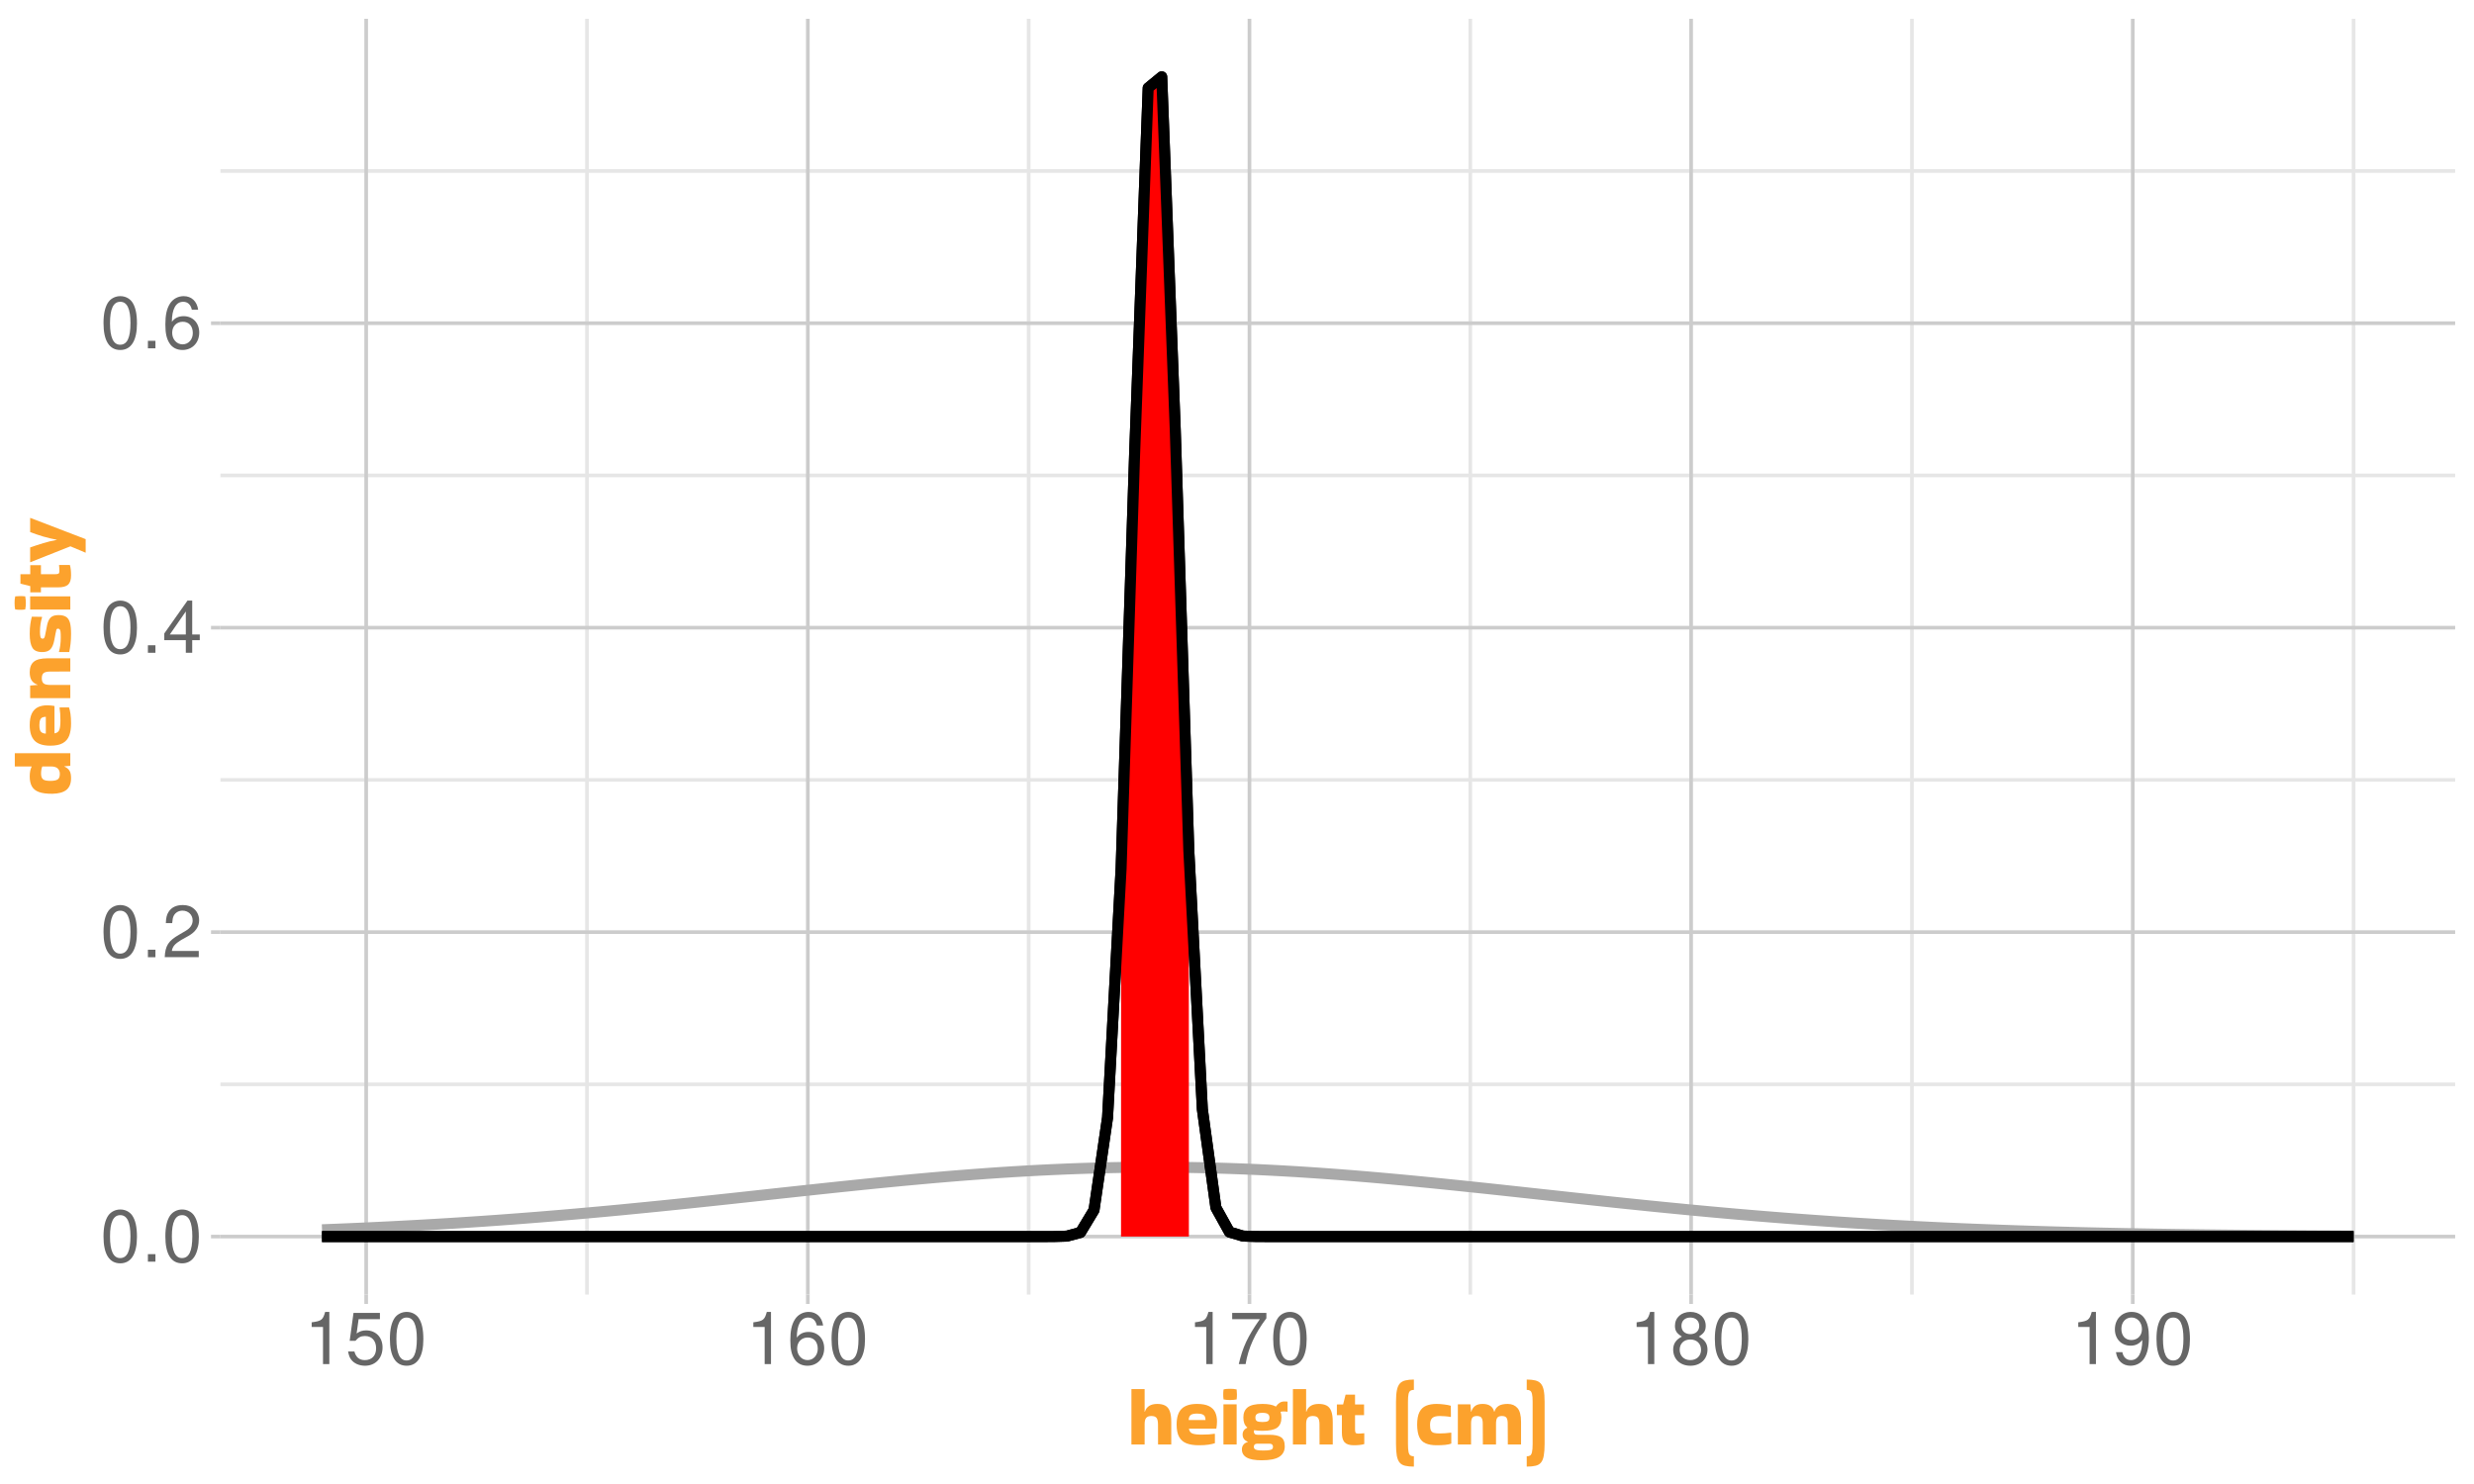
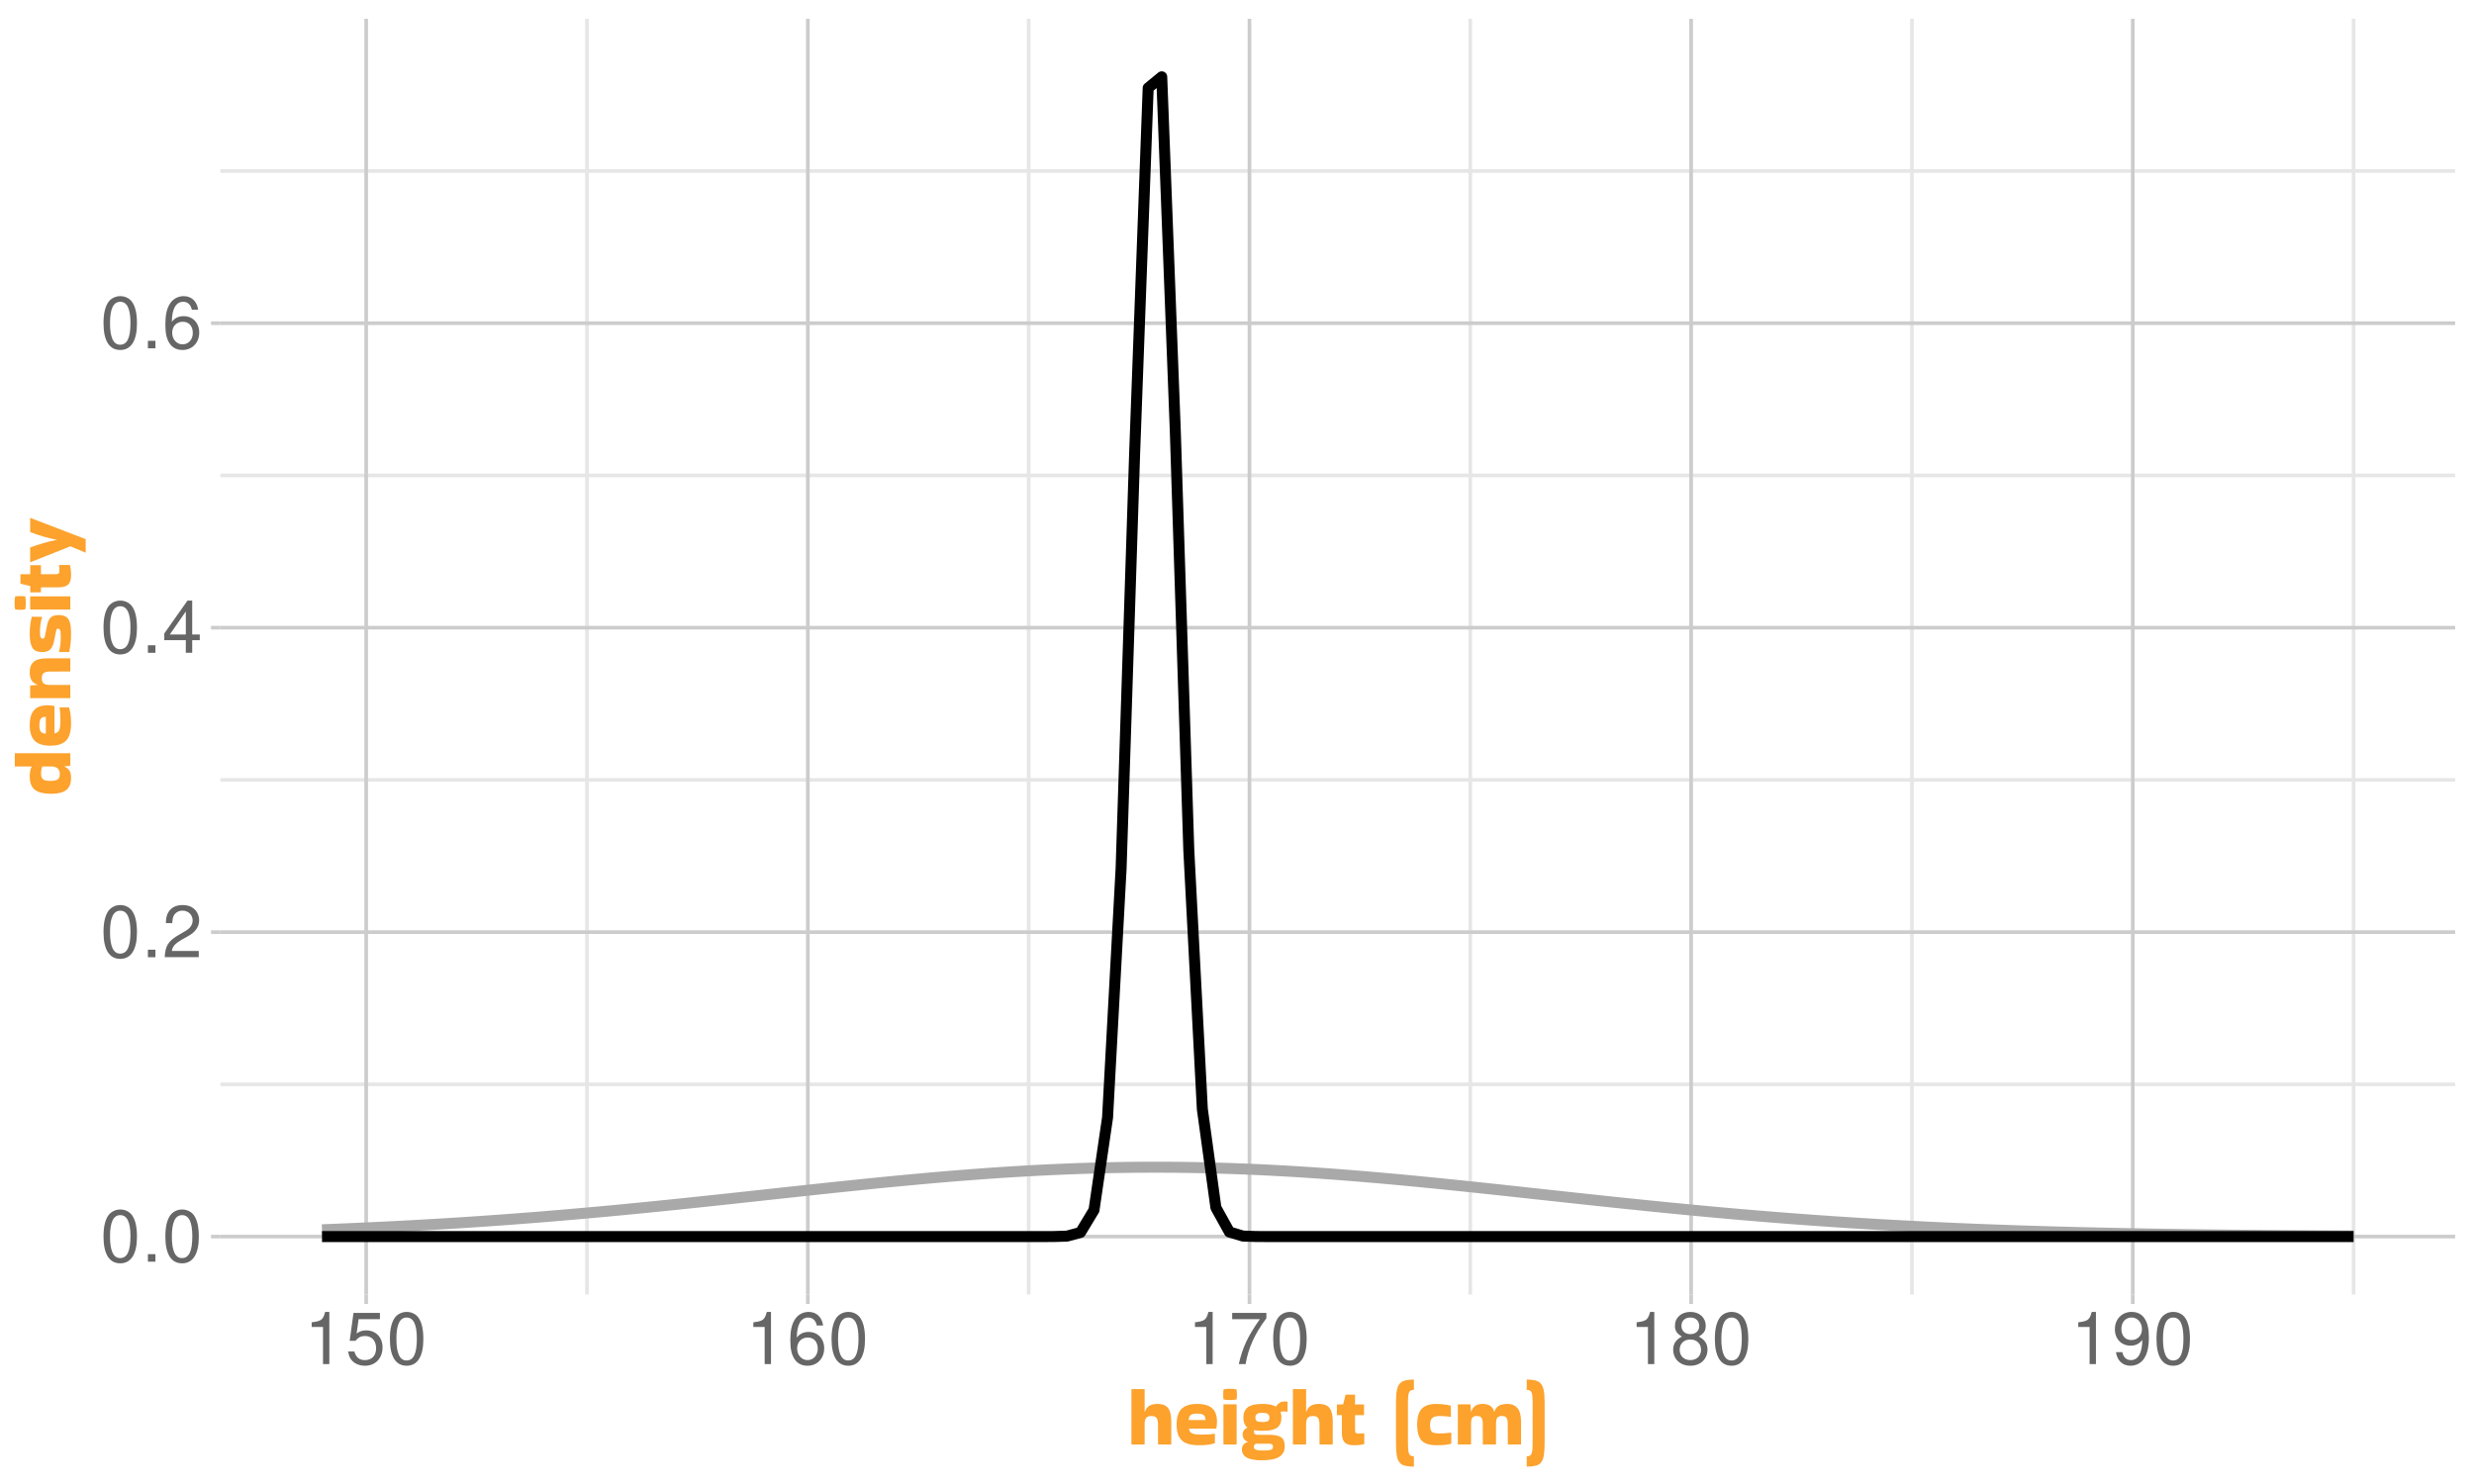
<svg xmlns="http://www.w3.org/2000/svg" xmlns:xlink="http://www.w3.org/1999/xlink" width="720" height="432" viewBox="0 0 720 432">
  <defs>
    <g>
      <g id="glyph-0-0">
        <path d="M 5.781 -15.188 C 4.391 -15.188 3.125 -14.547 2.359 -13.531 C 1.391 -12.188 0.906 -10.156 0.906 -7.344 C 0.906 -2.219 2.578 0.484 5.781 0.484 C 8.922 0.484 10.641 -2.219 10.641 -7.219 C 10.641 -10.156 10.188 -12.141 9.203 -13.531 C 8.422 -14.578 7.188 -15.188 5.781 -15.188 Z M 5.781 -13.547 C 7.766 -13.547 8.75 -11.516 8.75 -7.391 C 8.75 -3.062 7.797 -1.047 5.734 -1.047 C 3.781 -1.047 2.797 -3.156 2.797 -7.328 C 2.797 -11.516 3.781 -13.547 5.781 -13.547 Z M 5.781 -13.547 " />
      </g>
      <g id="glyph-0-1">
        <path d="M 4.016 -2.188 L 1.828 -2.188 L 1.828 0 L 4.016 0 Z M 4.016 -2.188 " />
      </g>
      <g id="glyph-0-2">
        <path d="M 10.625 -1.828 L 2.797 -1.828 C 2.984 -3.094 3.656 -3.891 5.484 -5 L 7.578 -6.172 C 9.656 -7.328 10.734 -8.891 10.734 -10.75 C 10.734 -12.016 10.234 -13.188 9.344 -14 C 8.469 -14.812 7.375 -15.188 5.969 -15.188 C 4.078 -15.188 2.672 -14.516 1.844 -13.203 C 1.328 -12.406 1.094 -11.469 1.047 -9.938 L 2.891 -9.938 C 2.969 -10.969 3.094 -11.578 3.344 -12.078 C 3.828 -13 4.781 -13.562 5.906 -13.562 C 7.578 -13.562 8.844 -12.344 8.844 -10.703 C 8.844 -9.484 8.141 -8.438 6.828 -7.688 L 4.891 -6.547 C 1.781 -4.766 0.875 -3.344 0.719 -0.016 L 10.625 -0.016 Z M 10.625 -1.828 " />
      </g>
      <g id="glyph-0-3">
        <path d="M 6.859 -3.672 L 6.859 0 L 8.719 0 L 8.719 -3.672 L 10.922 -3.672 L 10.922 -5.328 L 8.719 -5.328 L 8.719 -15.188 L 7.344 -15.188 L 0.594 -5.625 L 0.594 -3.672 Z M 6.859 -5.328 L 2.203 -5.328 L 6.859 -12.031 Z M 6.859 -5.328 " />
      </g>
      <g id="glyph-0-4">
        <path d="M 10.453 -11.234 C 10.094 -13.719 8.5 -15.188 6.234 -15.188 C 4.594 -15.188 3.125 -14.391 2.25 -13.016 C 1.297 -11.531 0.906 -9.688 0.906 -6.938 C 0.906 -4.375 1.266 -2.75 2.156 -1.406 C 2.969 -0.172 4.266 0.484 5.906 0.484 C 8.734 0.484 10.766 -1.641 10.766 -4.594 C 10.766 -7.391 8.891 -9.359 6.219 -9.359 C 4.75 -9.359 3.594 -8.812 2.797 -7.703 C 2.812 -11.469 3.984 -13.547 6.109 -13.547 C 7.406 -13.547 8.312 -12.703 8.609 -11.234 Z M 5.984 -7.734 C 7.766 -7.734 8.891 -6.469 8.891 -4.453 C 8.891 -2.547 7.625 -1.156 5.922 -1.156 C 4.203 -1.156 2.891 -2.609 2.891 -4.531 C 2.891 -6.422 4.156 -7.734 5.984 -7.734 Z M 5.984 -7.734 " />
      </g>
      <g id="glyph-0-5">
        <path d="M 5.438 -10.812 L 5.438 0 L 7.281 0 L 7.281 -15.188 L 6.062 -15.188 C 5.422 -12.859 5 -12.531 2.141 -12.156 L 2.141 -10.812 Z M 5.438 -10.812 " />
      </g>
      <g id="glyph-0-6">
        <path d="M 10 -14.891 L 2.312 -14.891 L 1.203 -6.781 L 2.891 -6.781 C 3.766 -7.812 4.469 -8.172 5.656 -8.172 C 7.641 -8.172 8.891 -6.797 8.891 -4.594 C 8.891 -2.453 7.641 -1.156 5.625 -1.156 C 4.016 -1.156 3.031 -1.969 2.578 -3.656 L 0.734 -3.656 C 0.984 -2.438 1.203 -1.844 1.641 -1.297 C 2.484 -0.172 3.984 0.484 5.672 0.484 C 8.672 0.484 10.766 -1.703 10.766 -4.844 C 10.766 -7.797 8.812 -9.812 5.969 -9.812 C 4.906 -9.812 4.078 -9.531 3.219 -8.906 L 3.797 -13.062 L 10 -13.062 Z M 10 -14.891 " />
      </g>
      <g id="glyph-0-7">
        <path d="M 10.922 -14.891 L 0.969 -14.891 L 0.969 -13.062 L 9.016 -13.062 C 5.453 -8 4.016 -4.891 2.891 0 L 4.875 0 C 5.688 -4.766 7.562 -8.859 10.922 -13.328 Z M 10.922 -14.891 " />
      </g>
      <g id="glyph-0-8">
        <path d="M 8.219 -8 C 9.766 -8.953 10.25 -9.703 10.25 -11.125 C 10.25 -13.531 8.422 -15.188 5.781 -15.188 C 3.156 -15.188 1.297 -13.531 1.297 -11.156 C 1.297 -9.703 1.781 -8.969 3.312 -8 C 1.609 -7.141 0.781 -5.906 0.781 -4.219 C 0.781 -1.453 2.812 0.484 5.781 0.484 C 8.719 0.484 10.766 -1.453 10.766 -4.219 C 10.766 -5.906 9.938 -7.141 8.219 -8 Z M 5.781 -13.547 C 7.344 -13.547 8.359 -12.594 8.359 -11.094 C 8.359 -9.656 7.328 -8.719 5.781 -8.719 C 4.203 -8.719 3.188 -9.656 3.188 -11.125 C 3.188 -12.594 4.203 -13.547 5.781 -13.547 Z M 5.781 -7.156 C 7.625 -7.156 8.891 -5.938 8.891 -4.172 C 8.891 -2.359 7.641 -1.156 5.734 -1.156 C 3.922 -1.156 2.672 -2.391 2.672 -4.156 C 2.672 -5.969 3.906 -7.156 5.781 -7.156 Z M 5.781 -7.156 " />
      </g>
      <g id="glyph-0-9">
        <path d="M 1.109 -3.469 C 1.469 -0.984 3.062 0.484 5.328 0.484 C 7 0.484 8.469 -0.312 9.344 -1.688 C 10.266 -3.172 10.688 -5.016 10.688 -7.766 C 10.688 -10.328 10.312 -11.953 9.422 -13.297 C 8.609 -14.531 7.312 -15.188 5.672 -15.188 C 2.828 -15.188 0.797 -13.062 0.797 -10.125 C 0.797 -7.328 2.688 -5.359 5.375 -5.359 C 6.781 -5.359 7.828 -5.859 8.781 -7.016 C 8.75 -3.234 7.578 -1.156 5.453 -1.156 C 4.156 -1.156 3.25 -2 2.969 -3.469 Z M 5.656 -13.562 C 7.375 -13.562 8.672 -12.109 8.672 -10.156 C 8.672 -8.297 7.406 -7 5.594 -7 C 3.797 -7 2.688 -8.25 2.688 -10.266 C 2.688 -12.188 3.922 -13.562 5.656 -13.562 Z M 5.656 -13.562 " />
      </g>
      <g id="glyph-1-0">
        <path d="M 5.281 -0.219 L 1.438 -0.219 L 1.438 -16.344 L 5.281 -16.344 L 5.281 -9.766 L 5.359 -9.766 C 5.578 -10.484 5.984 -11.039 6.578 -11.438 C 7.18 -11.832 7.973 -12.031 8.953 -12.031 C 9.879 -12.031 10.641 -11.875 11.234 -11.562 C 11.836 -11.258 12.285 -10.727 12.578 -9.969 C 12.879 -9.207 13.031 -8.141 13.031 -6.766 L 13.031 -0.219 L 9.188 -0.219 L 9.172 -6.031 C 9.172 -6.926 9.035 -7.562 8.766 -7.938 C 8.492 -8.32 7.977 -8.516 7.219 -8.516 C 6.551 -8.516 6.062 -8.336 5.75 -7.984 C 5.445 -7.641 5.289 -7.051 5.281 -6.219 Z M 5.281 -0.219 " />
      </g>
      <g id="glyph-1-1">
        <path d="M 11.734 -0.594 C 11.285 -0.438 10.664 -0.297 9.875 -0.172 C 9.082 -0.055 8.145 0 7.062 0 C 5.676 0 4.5 -0.176 3.531 -0.531 C 2.57 -0.895 1.844 -1.516 1.344 -2.391 C 0.844 -3.266 0.594 -4.477 0.594 -6.031 C 0.594 -8.133 1.078 -9.66 2.047 -10.609 C 3.016 -11.555 4.516 -12.031 6.547 -12.031 C 8.004 -12.031 9.148 -11.82 9.984 -11.406 C 10.828 -10.988 11.43 -10.398 11.797 -9.641 C 12.16 -8.879 12.344 -7.977 12.344 -6.938 C 12.344 -6.633 12.328 -6.305 12.297 -5.953 C 12.273 -5.598 12.234 -5.254 12.172 -4.922 L 12.078 -4.828 L 4.172 -4.828 C 4.285 -4.117 4.617 -3.648 5.172 -3.422 C 5.723 -3.203 6.625 -3.094 7.875 -3.094 C 8.707 -3.094 9.398 -3.113 9.953 -3.156 C 10.504 -3.195 11.066 -3.258 11.641 -3.344 L 11.734 -3.266 Z M 9 -7.344 C 9 -7.727 8.938 -8.062 8.812 -8.344 C 8.695 -8.625 8.461 -8.836 8.109 -8.984 C 7.754 -9.141 7.234 -9.219 6.547 -9.219 C 5.547 -9.219 4.891 -9.047 4.578 -8.703 C 4.266 -8.359 4.109 -7.906 4.109 -7.344 Z M 9 -7.344 " />
      </g>
      <g id="glyph-1-2">
        <path d="M 5.062 -16.25 C 5.113 -15.676 5.141 -15.195 5.141 -14.812 C 5.141 -14.582 5.133 -14.352 5.125 -14.125 C 5.113 -13.895 5.094 -13.633 5.062 -13.344 C 4.727 -13.281 4.398 -13.234 4.078 -13.203 C 3.754 -13.172 3.438 -13.156 3.125 -13.156 C 2.812 -13.156 2.5 -13.172 2.188 -13.203 C 1.883 -13.234 1.57 -13.281 1.25 -13.344 C 1.219 -13.613 1.191 -13.863 1.172 -14.094 C 1.16 -14.332 1.156 -14.562 1.156 -14.781 C 1.156 -14.988 1.16 -15.211 1.172 -15.453 C 1.191 -15.691 1.219 -15.957 1.25 -16.25 C 1.57 -16.332 1.895 -16.383 2.219 -16.406 C 2.551 -16.426 2.875 -16.438 3.188 -16.438 C 3.488 -16.438 3.797 -16.426 4.109 -16.406 C 4.422 -16.383 4.738 -16.332 5.062 -16.25 Z M 5.062 -0.219 L 1.219 -0.219 L 1.219 -11.906 L 5.062 -11.906 Z M 5.062 -0.219 " />
      </g>
      <g id="glyph-1-3">
        <path d="M 2.297 -1.016 C 1.773 -1.234 1.395 -1.52 1.156 -1.875 C 0.914 -2.227 0.797 -2.648 0.797 -3.141 C 0.797 -3.586 0.914 -3.977 1.156 -4.312 C 1.406 -4.656 1.738 -4.922 2.156 -5.109 L 2.156 -5.188 C 1.758 -5.5 1.469 -5.898 1.281 -6.391 C 1.102 -6.879 1.016 -7.445 1.016 -8.094 C 1.016 -9.375 1.426 -10.348 2.25 -11.016 C 3.082 -11.691 4.523 -12.031 6.578 -12.031 C 8.254 -12.031 9.535 -11.785 10.422 -11.297 L 10.531 -11.297 C 10.789 -11.711 11.117 -12.055 11.516 -12.328 C 11.922 -12.609 12.41 -12.75 12.984 -12.75 C 13.16 -12.75 13.32 -12.742 13.469 -12.734 C 13.613 -12.723 13.75 -12.711 13.875 -12.703 L 13.875 -9.75 C 13.57 -9.812 13.211 -9.844 12.797 -9.844 C 12.453 -9.844 12.129 -9.812 11.828 -9.75 C 12.004 -9.281 12.094 -8.727 12.094 -8.094 C 12.094 -6.719 11.676 -5.723 10.844 -5.109 C 10.008 -4.504 8.586 -4.203 6.578 -4.203 C 6.109 -4.203 5.676 -4.219 5.281 -4.25 C 4.883 -4.281 4.516 -4.328 4.172 -4.391 C 4.109 -4.266 4.078 -4.113 4.078 -3.938 C 4.078 -3.676 4.16 -3.461 4.328 -3.297 C 4.492 -3.129 4.785 -3.047 5.203 -3.047 L 8.656 -3.047 C 10.133 -3.047 11.238 -2.812 11.969 -2.344 C 12.695 -1.883 13.062 -0.988 13.062 0.344 C 13.062 1.645 12.547 2.641 11.516 3.328 C 10.492 4.023 8.77 4.375 6.344 4.375 C 4.344 4.375 2.883 4.102 1.969 3.562 C 1.051 3.031 0.594 2.25 0.594 1.219 C 0.594 0.664 0.742 0.203 1.047 -0.172 C 1.359 -0.555 1.773 -0.812 2.297 -0.938 Z M 6.578 -6.766 C 7.328 -6.766 7.852 -6.852 8.156 -7.031 C 8.457 -7.219 8.609 -7.555 8.609 -8.047 C 8.609 -8.523 8.457 -8.875 8.156 -9.094 C 7.852 -9.32 7.328 -9.438 6.578 -9.438 C 5.805 -9.438 5.27 -9.32 4.969 -9.094 C 4.664 -8.875 4.516 -8.523 4.516 -8.047 C 4.516 -7.555 4.664 -7.219 4.969 -7.031 C 5.27 -6.852 5.805 -6.766 6.578 -6.766 Z M 6.797 1.531 C 7.641 1.531 8.258 1.488 8.656 1.406 C 9.062 1.332 9.328 1.211 9.453 1.047 C 9.578 0.891 9.641 0.691 9.641 0.453 C 9.641 0.18 9.562 -0.035 9.406 -0.203 C 9.25 -0.367 9.008 -0.453 8.688 -0.453 L 5.016 -0.453 C 4.691 -0.453 4.453 -0.367 4.297 -0.203 C 4.141 -0.035 4.062 0.18 4.062 0.453 C 4.062 0.691 4.129 0.891 4.266 1.047 C 4.398 1.211 4.66 1.332 5.047 1.406 C 5.441 1.488 6.023 1.531 6.797 1.531 Z M 6.797 1.531 " />
      </g>
      <g id="glyph-1-4">
        <path d="M 1.688 -3.719 L 1.688 -8.766 L 0.234 -8.766 L 0.234 -11.875 L 2.047 -11.875 L 2.766 -14.734 L 5.516 -14.734 L 5.516 -11.875 L 8.141 -11.875 L 8.141 -8.766 L 5.516 -8.766 L 5.516 -4.562 C 5.516 -4.113 5.57 -3.805 5.688 -3.641 C 5.801 -3.473 6.055 -3.391 6.453 -3.391 C 6.711 -3.391 6.984 -3.398 7.266 -3.422 C 7.555 -3.441 7.848 -3.469 8.141 -3.5 L 8.203 -3.453 L 8.203 -0.344 C 7.441 -0.113 6.426 0 5.156 0 C 3.895 0 3 -0.285 2.469 -0.859 C 1.945 -1.441 1.688 -2.395 1.688 -3.719 Z M 1.688 -3.719 " />
      </g>
      <g id="glyph-1-5">
</g>
      <g id="glyph-1-6">
        <path d="M 6.641 -16.125 C 6.242 -16.125 5.914 -16.047 5.656 -15.891 C 5.406 -15.742 5.219 -15.426 5.094 -14.938 C 4.977 -14.445 4.922 -13.691 4.922 -12.672 L 4.922 -0.438 C 4.922 0.656 4.977 1.461 5.094 1.984 C 5.219 2.504 5.406 2.836 5.656 2.984 C 5.914 3.141 6.242 3.219 6.641 3.219 L 6.641 6.219 C 5.617 6.219 4.77 6.133 4.094 5.969 C 3.414 5.812 2.883 5.504 2.5 5.047 C 2.113 4.598 1.836 3.93 1.672 3.047 C 1.516 2.172 1.438 1.008 1.438 -0.438 L 1.438 -12.672 C 1.438 -14.066 1.523 -15.191 1.703 -16.047 C 1.879 -16.898 2.164 -17.547 2.562 -17.984 C 2.969 -18.422 3.504 -18.719 4.172 -18.875 C 4.848 -19.039 5.672 -19.125 6.641 -19.125 Z M 6.641 -16.125 " />
      </g>
      <g id="glyph-1-7">
        <path d="M 10.531 -3.594 L 10.531 -0.484 C 10.133 -0.316 9.539 -0.191 8.75 -0.109 C 7.969 -0.035 7.141 0 6.266 0 C 5.004 0 3.953 -0.176 3.109 -0.531 C 2.266 -0.883 1.641 -1.488 1.234 -2.344 C 0.828 -3.207 0.613 -4.41 0.594 -5.953 C 0.594 -7.535 0.812 -8.766 1.25 -9.641 C 1.695 -10.523 2.344 -11.145 3.188 -11.5 C 4.039 -11.852 5.055 -12.031 6.234 -12.031 C 6.941 -12.031 7.688 -11.977 8.469 -11.875 C 9.25 -11.781 9.891 -11.656 10.391 -11.5 L 10.422 -8.281 L 10.344 -8.234 C 9.863 -8.328 9.348 -8.395 8.797 -8.438 C 8.254 -8.488 7.723 -8.516 7.203 -8.516 C 6.129 -8.516 5.383 -8.312 4.969 -7.906 C 4.551 -7.508 4.344 -6.844 4.344 -5.906 C 4.344 -5.188 4.43 -4.648 4.609 -4.297 C 4.785 -3.941 5.082 -3.707 5.5 -3.594 C 5.914 -3.488 6.484 -3.438 7.203 -3.438 C 7.766 -3.438 8.301 -3.457 8.812 -3.5 C 9.32 -3.551 9.863 -3.609 10.438 -3.672 Z M 10.531 -3.594 " />
      </g>
      <g id="glyph-1-8">
        <path d="M 15.953 -12.031 C 17.141 -12.031 18.082 -11.633 18.781 -10.844 C 19.477 -10.062 19.828 -8.703 19.828 -6.766 L 19.828 -0.219 L 15.984 -0.219 L 15.953 -6.281 C 15.953 -7.07 15.836 -7.641 15.609 -7.984 C 15.379 -8.336 14.926 -8.516 14.25 -8.516 C 13.582 -8.516 13.129 -8.336 12.891 -7.984 C 12.66 -7.641 12.547 -7.07 12.547 -6.281 L 12.547 -0.219 L 8.719 -0.219 L 8.688 -6.281 C 8.688 -7.07 8.566 -7.641 8.328 -7.984 C 8.098 -8.336 7.648 -8.516 6.984 -8.516 C 6.305 -8.516 5.852 -8.336 5.625 -7.984 C 5.395 -7.641 5.281 -7.07 5.281 -6.281 L 5.281 -0.219 L 1.438 -0.219 L 1.438 -11.906 L 5.094 -11.906 L 5.281 -9.766 L 5.359 -9.766 C 5.555 -10.473 5.914 -11.023 6.438 -11.422 C 6.957 -11.828 7.695 -12.031 8.656 -12.031 C 9.625 -12.031 10.383 -11.828 10.938 -11.422 C 11.488 -11.023 11.844 -10.473 12 -9.766 L 12.078 -9.766 C 12.285 -10.484 12.688 -11.039 13.281 -11.438 C 13.883 -11.832 14.773 -12.031 15.953 -12.031 Z M 15.953 -12.031 " />
      </g>
      <g id="glyph-1-9">
        <path d="M 0.484 -16.125 L 0.484 -19.125 C 1.473 -19.125 2.297 -19.039 2.953 -18.875 C 3.617 -18.719 4.148 -18.422 4.547 -17.984 C 4.953 -17.547 5.242 -16.898 5.422 -16.047 C 5.598 -15.191 5.688 -14.066 5.688 -12.672 L 5.688 -0.438 C 5.688 1.008 5.602 2.172 5.438 3.047 C 5.281 3.93 5.008 4.598 4.625 5.047 C 4.25 5.504 3.723 5.812 3.047 5.969 C 2.379 6.133 1.523 6.219 0.484 6.219 L 0.484 3.219 C 0.898 3.219 1.227 3.141 1.469 2.984 C 1.719 2.836 1.898 2.504 2.016 1.984 C 2.141 1.461 2.203 0.656 2.203 -0.438 L 2.203 -12.672 C 2.203 -13.691 2.141 -14.445 2.016 -14.938 C 1.898 -15.426 1.719 -15.742 1.469 -15.891 C 1.227 -16.047 0.898 -16.125 0.484 -16.125 Z M 0.484 -16.125 " />
      </g>
      <g id="glyph-2-0">
        <path d="M -0.219 -8.734 L -1.922 -8.594 L -1.922 -8.5 C -1.273 -8.227 -0.789 -7.836 -0.469 -7.328 C -0.156 -6.828 0 -6.098 0 -5.141 C 0 -3.586 -0.453 -2.445 -1.359 -1.719 C -2.266 -1 -3.629 -0.625 -5.453 -0.594 C -7.078 -0.582 -8.367 -0.75 -9.328 -1.094 C -10.297 -1.445 -10.988 -2 -11.406 -2.75 C -11.82 -3.508 -12.031 -4.473 -12.031 -5.641 C -12.031 -6.242 -11.977 -6.797 -11.875 -7.297 C -11.77 -7.797 -11.629 -8.195 -11.453 -8.5 L -11.469 -8.547 L -16.375 -8.547 L -16.375 -12.391 L -0.219 -12.391 Z M -3.266 -6.391 C -3.266 -7.023 -3.461 -7.539 -3.859 -7.938 C -4.266 -8.344 -4.93 -8.547 -5.859 -8.547 L -8.375 -8.547 C -8.613 -7.953 -8.734 -7.254 -8.734 -6.453 C -8.734 -5.703 -8.551 -5.16 -8.188 -4.828 C -7.832 -4.504 -7.113 -4.344 -6.031 -4.344 C -5.094 -4.344 -4.395 -4.473 -3.938 -4.734 C -3.488 -5.004 -3.266 -5.555 -3.266 -6.391 Z M -3.266 -6.391 " />
      </g>
      <g id="glyph-2-1">
        <path d="M -0.594 -11.734 C -0.438 -11.285 -0.297 -10.664 -0.172 -9.875 C -0.055 -9.082 0 -8.145 0 -7.062 C 0 -5.676 -0.176 -4.5 -0.531 -3.531 C -0.895 -2.57 -1.516 -1.844 -2.391 -1.344 C -3.266 -0.844 -4.477 -0.594 -6.031 -0.594 C -8.133 -0.594 -9.66 -1.078 -10.609 -2.047 C -11.555 -3.016 -12.031 -4.516 -12.031 -6.547 C -12.031 -8.004 -11.82 -9.148 -11.406 -9.984 C -10.988 -10.828 -10.398 -11.43 -9.641 -11.797 C -8.879 -12.16 -7.977 -12.344 -6.938 -12.344 C -6.633 -12.344 -6.305 -12.328 -5.953 -12.297 C -5.598 -12.273 -5.254 -12.234 -4.922 -12.172 L -4.828 -12.078 L -4.828 -4.172 C -4.117 -4.285 -3.648 -4.617 -3.422 -5.172 C -3.203 -5.723 -3.094 -6.625 -3.094 -7.875 C -3.094 -8.707 -3.113 -9.398 -3.156 -9.953 C -3.195 -10.504 -3.258 -11.066 -3.344 -11.641 L -3.266 -11.734 Z M -7.344 -9 C -7.727 -9 -8.062 -8.938 -8.344 -8.812 C -8.625 -8.695 -8.836 -8.461 -8.984 -8.109 C -9.141 -7.754 -9.219 -7.234 -9.219 -6.547 C -9.219 -5.547 -9.047 -4.891 -8.703 -4.578 C -8.359 -4.266 -7.906 -4.109 -7.344 -4.109 Z M -7.344 -9 " />
      </g>
      <g id="glyph-2-2">
        <path d="M -0.219 -5.281 L -0.219 -1.438 L -11.906 -1.438 L -11.906 -5.094 L -9.766 -5.281 L -9.766 -5.359 C -10.484 -5.578 -11.039 -5.973 -11.438 -6.547 C -11.832 -7.129 -12.031 -7.93 -12.031 -8.953 C -12.031 -10.348 -11.633 -11.375 -10.844 -12.031 C -10.062 -12.695 -8.703 -13.031 -6.766 -13.031 L -0.219 -13.031 L -0.219 -9.188 L -6.031 -9.172 C -6.926 -9.172 -7.562 -9.035 -7.938 -8.766 C -8.32 -8.492 -8.516 -7.977 -8.516 -7.219 C -8.516 -6.52 -8.344 -6.023 -8 -5.734 C -7.656 -5.441 -7.066 -5.289 -6.234 -5.281 Z M -0.219 -5.281 " />
      </g>
      <g id="glyph-2-3">
        <path d="M -3.531 -0.906 C -3.176 -2.156 -3 -3.539 -3 -5.062 C -3 -5.801 -3.02 -6.352 -3.062 -6.719 C -3.113 -7.082 -3.195 -7.328 -3.312 -7.453 C -3.426 -7.586 -3.578 -7.656 -3.766 -7.656 C -4.035 -7.656 -4.203 -7.555 -4.266 -7.359 C -4.336 -7.16 -4.426 -6.766 -4.531 -6.172 L -4.891 -4.266 C -5.129 -3.055 -5.508 -2.18 -6.031 -1.641 C -6.551 -1.109 -7.332 -0.844 -8.375 -0.844 C -9.781 -0.844 -10.738 -1.258 -11.25 -2.094 C -11.77 -2.938 -12.031 -4.281 -12.031 -6.125 C -12.031 -7.227 -11.969 -8.195 -11.844 -9.031 C -11.719 -9.875 -11.57 -10.578 -11.406 -11.141 L -8.5 -11.094 L -8.422 -11.016 C -8.836 -9.723 -9.047 -8.305 -9.047 -6.766 C -9.047 -6.016 -8.992 -5.488 -8.891 -5.188 C -8.785 -4.895 -8.582 -4.75 -8.281 -4.75 C -8.125 -4.75 -7.992 -4.789 -7.891 -4.875 C -7.797 -4.969 -7.703 -5.172 -7.609 -5.484 C -7.523 -5.805 -7.422 -6.316 -7.297 -7.016 L -6.953 -8.766 C -6.742 -9.734 -6.398 -10.445 -5.922 -10.906 C -5.441 -11.375 -4.68 -11.609 -3.641 -11.609 C -2.734 -11.609 -2.008 -11.441 -1.469 -11.109 C -0.938 -10.773 -0.555 -10.211 -0.328 -9.422 C -0.109 -8.629 0 -7.535 0 -6.141 C 0 -5.086 -0.051 -4.113 -0.156 -3.219 C -0.258 -2.332 -0.383 -1.539 -0.531 -0.844 L -3.484 -0.844 Z M -3.531 -0.906 " />
      </g>
      <g id="glyph-2-4">
        <path d="M -16.25 -5.062 C -15.676 -5.113 -15.195 -5.141 -14.812 -5.141 C -14.582 -5.141 -14.352 -5.133 -14.125 -5.125 C -13.895 -5.113 -13.633 -5.094 -13.344 -5.062 C -13.281 -4.727 -13.234 -4.398 -13.203 -4.078 C -13.172 -3.754 -13.156 -3.438 -13.156 -3.125 C -13.156 -2.812 -13.172 -2.5 -13.203 -2.188 C -13.234 -1.883 -13.281 -1.57 -13.344 -1.25 C -13.613 -1.219 -13.863 -1.191 -14.094 -1.172 C -14.332 -1.16 -14.562 -1.156 -14.781 -1.156 C -14.988 -1.156 -15.211 -1.16 -15.453 -1.172 C -15.691 -1.191 -15.957 -1.219 -16.25 -1.25 C -16.332 -1.57 -16.383 -1.895 -16.406 -2.219 C -16.426 -2.551 -16.438 -2.875 -16.438 -3.188 C -16.438 -3.488 -16.426 -3.797 -16.406 -4.109 C -16.383 -4.422 -16.332 -4.738 -16.25 -5.062 Z M -0.219 -5.062 L -0.219 -1.219 L -11.906 -1.219 L -11.906 -5.062 Z M -0.219 -5.062 " />
      </g>
      <g id="glyph-2-5">
        <path d="M -3.719 -1.688 L -8.766 -1.688 L -8.766 -0.234 L -11.875 -0.234 L -11.875 -2.047 L -14.734 -2.766 L -14.734 -5.516 L -11.875 -5.516 L -11.875 -8.141 L -8.766 -8.141 L -8.766 -5.516 L -4.562 -5.516 C -4.113 -5.516 -3.805 -5.57 -3.641 -5.688 C -3.473 -5.801 -3.391 -6.055 -3.391 -6.453 C -3.391 -6.711 -3.398 -6.984 -3.422 -7.266 C -3.441 -7.555 -3.469 -7.848 -3.5 -8.141 L -3.453 -8.203 L -0.344 -8.203 C -0.113 -7.441 0 -6.426 0 -5.156 C 0 -3.895 -0.285 -3 -0.859 -2.469 C -1.441 -1.945 -2.395 -1.688 -3.719 -1.688 Z M -3.719 -1.688 " />
      </g>
      <g id="glyph-2-6">
        <path d="M 4.203 -2.781 L -0.188 -4.625 L -11.859 0 L -11.906 0 L -11.906 -4.297 C -10.645 -4.742 -9.375 -5.16 -8.094 -5.547 C -6.812 -5.941 -5.5 -6.258 -4.156 -6.5 L -4.156 -6.547 C -5.477 -6.785 -6.781 -7.094 -8.062 -7.469 C -9.344 -7.852 -10.625 -8.285 -11.906 -8.766 L -11.906 -12.891 L -11.828 -12.891 L 4.25 -6.719 L 4.25 -2.781 Z M 4.203 -2.781 " />
      </g>
    </g>
    <clipPath id="clip-0">
      <path clip-rule="nonzero" d="M 64.152 5.48 L 714.523 5.48 L 714.523 376.852 L 64.152 376.852 Z M 64.152 5.48 " />
    </clipPath>
    <clipPath id="clip-1">
      <path clip-rule="nonzero" d="M 64.152 315 L 714.523 315 L 714.523 317 L 64.152 317 Z M 64.152 315 " />
    </clipPath>
    <clipPath id="clip-2">
      <path clip-rule="nonzero" d="M 64.152 226 L 714.523 226 L 714.523 228 L 64.152 228 Z M 64.152 226 " />
    </clipPath>
    <clipPath id="clip-3">
      <path clip-rule="nonzero" d="M 64.152 137 L 714.523 137 L 714.523 139 L 64.152 139 Z M 64.152 137 " />
    </clipPath>
    <clipPath id="clip-4">
      <path clip-rule="nonzero" d="M 64.152 49 L 714.523 49 L 714.523 51 L 64.152 51 Z M 64.152 49 " />
    </clipPath>
    <clipPath id="clip-5">
      <path clip-rule="nonzero" d="M 170 5.48 L 172 5.48 L 172 376.852 L 170 376.852 Z M 170 5.48 " />
    </clipPath>
    <clipPath id="clip-6">
      <path clip-rule="nonzero" d="M 298 5.48 L 300 5.48 L 300 376.852 L 298 376.852 Z M 298 5.48 " />
    </clipPath>
    <clipPath id="clip-7">
      <path clip-rule="nonzero" d="M 427 5.48 L 429 5.48 L 429 376.852 L 427 376.852 Z M 427 5.48 " />
    </clipPath>
    <clipPath id="clip-8">
      <path clip-rule="nonzero" d="M 555 5.48 L 557 5.48 L 557 376.852 L 555 376.852 Z M 555 5.48 " />
    </clipPath>
    <clipPath id="clip-9">
      <path clip-rule="nonzero" d="M 684 5.48 L 686 5.48 L 686 376.852 L 684 376.852 Z M 684 5.48 " />
    </clipPath>
    <clipPath id="clip-10">
      <path clip-rule="nonzero" d="M 64.152 359 L 714.523 359 L 714.523 361 L 64.152 361 Z M 64.152 359 " />
    </clipPath>
    <clipPath id="clip-11">
      <path clip-rule="nonzero" d="M 64.152 270 L 714.523 270 L 714.523 272 L 64.152 272 Z M 64.152 270 " />
    </clipPath>
    <clipPath id="clip-12">
      <path clip-rule="nonzero" d="M 64.152 182 L 714.523 182 L 714.523 184 L 64.152 184 Z M 64.152 182 " />
    </clipPath>
    <clipPath id="clip-13">
      <path clip-rule="nonzero" d="M 64.152 93 L 714.523 93 L 714.523 95 L 64.152 95 Z M 64.152 93 " />
    </clipPath>
    <clipPath id="clip-14">
      <path clip-rule="nonzero" d="M 106 5.48 L 108 5.48 L 108 376.852 L 106 376.852 Z M 106 5.48 " />
    </clipPath>
    <clipPath id="clip-15">
      <path clip-rule="nonzero" d="M 234 5.48 L 236 5.48 L 236 376.852 L 234 376.852 Z M 234 5.48 " />
    </clipPath>
    <clipPath id="clip-16">
      <path clip-rule="nonzero" d="M 363 5.48 L 365 5.48 L 365 376.852 L 363 376.852 Z M 363 5.48 " />
    </clipPath>
    <clipPath id="clip-17">
      <path clip-rule="nonzero" d="M 491 5.48 L 493 5.48 L 493 376.852 L 491 376.852 Z M 491 5.48 " />
    </clipPath>
    <clipPath id="clip-18">
      <path clip-rule="nonzero" d="M 620 5.48 L 622 5.48 L 622 376.852 L 620 376.852 Z M 620 5.48 " />
    </clipPath>
  </defs>
  <rect x="-72" y="-43.2" width="864" height="518.4" fill="rgb(100%, 100%, 100%)" fill-opacity="1" />
  <path fill="none" stroke-width="1.067" stroke-linecap="round" stroke-linejoin="round" stroke="rgb(100%, 100%, 100%)" stroke-opacity="1" stroke-miterlimit="10" d="M 0 432 L 720 432 L 720 0 L 0 0 Z M 0 432 " />
  <g clip-path="url(#clip-0)">
    <path fill-rule="nonzero" fill="rgb(100%, 100%, 100%)" fill-opacity="1" stroke-width="1.067" stroke-linecap="round" stroke-linejoin="round" stroke="rgb(100%, 100%, 100%)" stroke-opacity="1" stroke-miterlimit="10" d="M 64.152 376.848 L 714.523 376.848 L 714.523 5.477 L 64.152 5.477 Z M 64.152 376.848 " />
  </g>
  <g clip-path="url(#clip-1)">
    <path fill="none" stroke-width="1.067" stroke-linecap="butt" stroke-linejoin="round" stroke="rgb(90.196%, 90.196%, 90.196%)" stroke-opacity="1" stroke-miterlimit="10" d="M 64.152 315.656 L 714.52 315.656 " />
  </g>
  <g clip-path="url(#clip-2)">
    <path fill="none" stroke-width="1.067" stroke-linecap="butt" stroke-linejoin="round" stroke="rgb(90.196%, 90.196%, 90.196%)" stroke-opacity="1" stroke-miterlimit="10" d="M 64.152 227.031 L 714.52 227.031 " />
  </g>
  <g clip-path="url(#clip-3)">
    <path fill="none" stroke-width="1.067" stroke-linecap="butt" stroke-linejoin="round" stroke="rgb(90.196%, 90.196%, 90.196%)" stroke-opacity="1" stroke-miterlimit="10" d="M 64.152 138.406 L 714.52 138.406 " />
  </g>
  <g clip-path="url(#clip-4)">
    <path fill="none" stroke-width="1.067" stroke-linecap="butt" stroke-linejoin="round" stroke="rgb(90.196%, 90.196%, 90.196%)" stroke-opacity="1" stroke-miterlimit="10" d="M 64.152 49.777 L 714.52 49.777 " />
  </g>
  <g clip-path="url(#clip-5)">
    <path fill="none" stroke-width="1.067" stroke-linecap="butt" stroke-linejoin="round" stroke="rgb(90.196%, 90.196%, 90.196%)" stroke-opacity="1" stroke-miterlimit="10" d="M 170.832 376.848 L 170.832 5.48 " />
  </g>
  <g clip-path="url(#clip-6)">
    <path fill="none" stroke-width="1.067" stroke-linecap="butt" stroke-linejoin="round" stroke="rgb(90.196%, 90.196%, 90.196%)" stroke-opacity="1" stroke-miterlimit="10" d="M 299.363 376.848 L 299.363 5.48 " />
  </g>
  <g clip-path="url(#clip-7)">
    <path fill="none" stroke-width="1.067" stroke-linecap="butt" stroke-linejoin="round" stroke="rgb(90.196%, 90.196%, 90.196%)" stroke-opacity="1" stroke-miterlimit="10" d="M 427.895 376.848 L 427.895 5.48 " />
  </g>
  <g clip-path="url(#clip-8)">
    <path fill="none" stroke-width="1.067" stroke-linecap="butt" stroke-linejoin="round" stroke="rgb(90.196%, 90.196%, 90.196%)" stroke-opacity="1" stroke-miterlimit="10" d="M 556.426 376.848 L 556.426 5.48 " />
  </g>
  <g clip-path="url(#clip-9)">
    <path fill="none" stroke-width="1.067" stroke-linecap="butt" stroke-linejoin="round" stroke="rgb(90.196%, 90.196%, 90.196%)" stroke-opacity="1" stroke-miterlimit="10" d="M 684.957 376.848 L 684.957 5.48 " />
  </g>
  <g clip-path="url(#clip-10)">
    <path fill="none" stroke-width="1.067" stroke-linecap="butt" stroke-linejoin="round" stroke="rgb(80%, 80%, 80%)" stroke-opacity="1" stroke-miterlimit="10" d="M 64.152 359.969 L 714.52 359.969 " />
  </g>
  <g clip-path="url(#clip-11)">
    <path fill="none" stroke-width="1.067" stroke-linecap="butt" stroke-linejoin="round" stroke="rgb(80%, 80%, 80%)" stroke-opacity="1" stroke-miterlimit="10" d="M 64.152 271.344 L 714.52 271.344 " />
  </g>
  <g clip-path="url(#clip-12)">
    <path fill="none" stroke-width="1.067" stroke-linecap="butt" stroke-linejoin="round" stroke="rgb(80%, 80%, 80%)" stroke-opacity="1" stroke-miterlimit="10" d="M 64.152 182.719 L 714.52 182.719 " />
  </g>
  <g clip-path="url(#clip-13)">
    <path fill="none" stroke-width="1.067" stroke-linecap="butt" stroke-linejoin="round" stroke="rgb(80%, 80%, 80%)" stroke-opacity="1" stroke-miterlimit="10" d="M 64.152 94.09 L 714.52 94.09 " />
  </g>
  <g clip-path="url(#clip-14)">
    <path fill="none" stroke-width="1.067" stroke-linecap="butt" stroke-linejoin="round" stroke="rgb(80%, 80%, 80%)" stroke-opacity="1" stroke-miterlimit="10" d="M 106.566 376.848 L 106.566 5.48 " />
  </g>
  <g clip-path="url(#clip-15)">
    <path fill="none" stroke-width="1.067" stroke-linecap="butt" stroke-linejoin="round" stroke="rgb(80%, 80%, 80%)" stroke-opacity="1" stroke-miterlimit="10" d="M 235.098 376.848 L 235.098 5.48 " />
  </g>
  <g clip-path="url(#clip-16)">
    <path fill="none" stroke-width="1.067" stroke-linecap="butt" stroke-linejoin="round" stroke="rgb(80%, 80%, 80%)" stroke-opacity="1" stroke-miterlimit="10" d="M 363.629 376.848 L 363.629 5.48 " />
  </g>
  <g clip-path="url(#clip-17)">
    <path fill="none" stroke-width="1.067" stroke-linecap="butt" stroke-linejoin="round" stroke="rgb(80%, 80%, 80%)" stroke-opacity="1" stroke-miterlimit="10" d="M 492.16 376.848 L 492.16 5.48 " />
  </g>
  <g clip-path="url(#clip-18)">
    <path fill="none" stroke-width="1.067" stroke-linecap="butt" stroke-linejoin="round" stroke="rgb(80%, 80%, 80%)" stroke-opacity="1" stroke-miterlimit="10" d="M 620.691 376.848 L 620.691 5.48 " />
  </g>
  <path fill="none" stroke-width="3.201" stroke-linecap="butt" stroke-linejoin="round" stroke="rgb(66.275%, 66.275%, 66.275%)" stroke-opacity="1" stroke-miterlimit="10" d="M 93.715 357.988 L 97.656 357.836 L 101.598 357.672 L 105.539 357.5 L 109.48 357.316 L 113.422 357.125 L 117.363 356.922 L 121.305 356.711 L 125.246 356.488 L 129.188 356.254 L 133.129 356.008 L 137.07 355.75 L 141.012 355.484 L 144.953 355.207 L 148.895 354.918 L 152.836 354.617 L 156.777 354.309 L 160.723 353.984 L 164.664 353.652 L 168.605 353.309 L 172.547 352.957 L 176.488 352.598 L 180.43 352.227 L 184.371 351.844 L 188.312 351.457 L 192.254 351.062 L 196.195 350.66 L 200.137 350.25 L 204.078 349.836 L 208.02 349.418 L 211.961 348.996 L 215.902 348.57 L 223.785 347.711 L 227.73 347.281 L 235.613 346.43 L 239.555 346.008 L 243.496 345.59 L 247.438 345.18 L 251.379 344.773 L 255.32 344.375 L 259.262 343.988 L 263.203 343.609 L 267.145 343.246 L 271.086 342.891 L 275.027 342.551 L 278.969 342.227 L 282.91 341.922 L 286.852 341.629 L 290.793 341.355 L 294.738 341.102 L 298.68 340.871 L 302.621 340.656 L 306.562 340.465 L 310.504 340.297 L 314.445 340.152 L 318.387 340.027 L 322.328 339.93 L 326.27 339.855 L 330.211 339.805 L 334.152 339.781 L 338.094 339.781 L 342.035 339.805 L 345.977 339.852 L 349.918 339.926 L 353.859 340.023 L 357.801 340.145 L 361.746 340.289 L 365.688 340.457 L 369.629 340.648 L 373.57 340.859 L 377.512 341.09 L 381.453 341.344 L 385.395 341.613 L 389.336 341.906 L 393.277 342.211 L 397.219 342.535 L 401.16 342.875 L 405.102 343.227 L 409.043 343.59 L 412.984 343.969 L 416.926 344.355 L 420.867 344.754 L 424.809 345.156 L 428.754 345.57 L 432.695 345.984 L 436.637 346.406 L 440.578 346.832 L 448.461 347.691 L 452.402 348.117 L 456.344 348.547 L 460.285 348.973 L 468.168 349.816 L 472.109 350.23 L 479.992 351.043 L 483.934 351.438 L 487.875 351.824 L 491.816 352.207 L 495.762 352.578 L 499.703 352.941 L 503.645 353.293 L 507.586 353.637 L 511.527 353.969 L 515.469 354.289 L 519.41 354.602 L 523.352 354.902 L 527.293 355.191 L 531.234 355.469 L 535.176 355.738 L 539.117 355.996 L 543.059 356.238 L 547 356.477 L 550.941 356.699 L 554.883 356.91 L 558.824 357.113 L 562.77 357.309 L 566.711 357.492 L 570.652 357.664 L 574.594 357.828 L 578.535 357.98 L 582.477 358.125 L 586.418 358.266 L 590.359 358.391 L 594.301 358.512 L 598.242 358.625 L 602.184 358.73 L 606.125 358.832 L 610.066 358.922 L 614.008 359.008 L 617.949 359.09 L 621.891 359.164 L 625.832 359.234 L 629.773 359.297 L 633.719 359.355 L 637.66 359.41 L 641.602 359.461 L 645.543 359.508 L 649.484 359.551 L 653.426 359.59 L 657.367 359.625 L 665.25 359.688 L 673.133 359.742 L 677.074 359.762 L 681.016 359.785 L 684.957 359.805 " />
-   <path fill="none" stroke-width="3.201" stroke-linecap="butt" stroke-linejoin="round" stroke="rgb(0%, 0%, 0%)" stroke-opacity="1" stroke-miterlimit="10" d="M 93.715 359.969 L 302.621 359.969 L 306.562 359.961 L 310.504 359.844 L 314.445 358.785 L 318.387 352.25 L 322.328 325.316 L 326.27 252.844 L 330.211 131.906 L 334.152 25.598 L 338.094 22.359 L 342.035 125.215 L 345.977 247.555 L 349.918 322.898 L 353.859 351.551 L 357.801 358.652 L 361.746 359.828 L 365.688 359.957 L 369.629 359.969 L 684.957 359.969 " />
-   <path fill-rule="nonzero" fill="rgb(100%, 0%, 0%)" fill-opacity="1" d="M 326.27 252.844 L 326.289 252.238 L 330.191 132.512 L 330.211 131.906 L 330.23 131.375 L 334.133 26.133 L 334.152 25.598 L 334.172 25.582 L 338.074 22.375 L 338.094 22.359 L 338.113 22.875 L 342.016 124.699 L 342.035 125.215 L 342.055 125.828 L 345.957 246.941 L 345.977 247.555 L 345.996 359.969 L 326.25 359.969 Z M 326.27 252.844 " />
  <path fill="none" stroke-width="3.201" stroke-linecap="butt" stroke-linejoin="round" stroke="rgb(0%, 0%, 0%)" stroke-opacity="1" stroke-miterlimit="10" d="M 93.715 359.969 L 302.621 359.969 L 306.562 359.961 L 310.504 359.844 L 314.445 358.785 L 318.387 352.25 L 322.328 325.316 L 326.27 252.844 L 330.211 131.906 L 334.152 25.598 L 338.094 22.359 L 342.035 125.215 L 345.977 247.555 L 349.918 322.898 L 353.859 351.551 L 357.801 358.652 L 361.746 359.828 L 365.688 359.957 L 369.629 359.969 L 684.957 359.969 " />
  <g fill="rgb(40%, 40%, 40%)" fill-opacity="1">
    <use xlink:href="#glyph-0-0" x="29.219" y="367.277" />
    <use xlink:href="#glyph-0-1" x="41.219" y="367.277" />
    <use xlink:href="#glyph-0-0" x="47.219" y="367.277" />
  </g>
  <g fill="rgb(40%, 40%, 40%)" fill-opacity="1">
    <use xlink:href="#glyph-0-0" x="29.219" y="278.652" />
    <use xlink:href="#glyph-0-1" x="41.219" y="278.652" />
    <use xlink:href="#glyph-0-2" x="47.219" y="278.652" />
  </g>
  <g fill="rgb(40%, 40%, 40%)" fill-opacity="1">
    <use xlink:href="#glyph-0-0" x="29.219" y="190.027" />
    <use xlink:href="#glyph-0-1" x="41.219" y="190.027" />
    <use xlink:href="#glyph-0-3" x="47.219" y="190.027" />
  </g>
  <g fill="rgb(40%, 40%, 40%)" fill-opacity="1">
    <use xlink:href="#glyph-0-0" x="29.219" y="101.398" />
    <use xlink:href="#glyph-0-1" x="41.219" y="101.398" />
    <use xlink:href="#glyph-0-4" x="47.219" y="101.398" />
  </g>
  <path fill="none" stroke-width="1.067" stroke-linecap="butt" stroke-linejoin="round" stroke="rgb(80%, 80%, 80%)" stroke-opacity="1" stroke-miterlimit="10" d="M 61.41 359.969 L 64.152 359.969 " />
  <path fill="none" stroke-width="1.067" stroke-linecap="butt" stroke-linejoin="round" stroke="rgb(80%, 80%, 80%)" stroke-opacity="1" stroke-miterlimit="10" d="M 61.41 271.344 L 64.152 271.344 " />
  <path fill="none" stroke-width="1.067" stroke-linecap="butt" stroke-linejoin="round" stroke="rgb(80%, 80%, 80%)" stroke-opacity="1" stroke-miterlimit="10" d="M 61.41 182.719 L 64.152 182.719 " />
  <path fill="none" stroke-width="1.067" stroke-linecap="butt" stroke-linejoin="round" stroke="rgb(80%, 80%, 80%)" stroke-opacity="1" stroke-miterlimit="10" d="M 61.41 94.09 L 64.152 94.09 " />
  <path fill="none" stroke-width="1.067" stroke-linecap="butt" stroke-linejoin="round" stroke="rgb(80%, 80%, 80%)" stroke-opacity="1" stroke-miterlimit="10" d="M 106.566 379.59 L 106.566 376.848 " />
  <path fill="none" stroke-width="1.067" stroke-linecap="butt" stroke-linejoin="round" stroke="rgb(80%, 80%, 80%)" stroke-opacity="1" stroke-miterlimit="10" d="M 235.098 379.59 L 235.098 376.848 " />
  <path fill="none" stroke-width="1.067" stroke-linecap="butt" stroke-linejoin="round" stroke="rgb(80%, 80%, 80%)" stroke-opacity="1" stroke-miterlimit="10" d="M 363.629 379.59 L 363.629 376.848 " />
  <path fill="none" stroke-width="1.067" stroke-linecap="butt" stroke-linejoin="round" stroke="rgb(80%, 80%, 80%)" stroke-opacity="1" stroke-miterlimit="10" d="M 492.16 379.59 L 492.16 376.848 " />
  <path fill="none" stroke-width="1.067" stroke-linecap="butt" stroke-linejoin="round" stroke="rgb(80%, 80%, 80%)" stroke-opacity="1" stroke-miterlimit="10" d="M 620.691 379.59 L 620.691 376.848 " />
  <g fill="rgb(40%, 40%, 40%)" fill-opacity="1">
    <use xlink:href="#glyph-0-5" x="88.566" y="397.09" />
    <use xlink:href="#glyph-0-6" x="100.566" y="397.09" />
    <use xlink:href="#glyph-0-0" x="112.566" y="397.09" />
  </g>
  <g fill="rgb(40%, 40%, 40%)" fill-opacity="1">
    <use xlink:href="#glyph-0-5" x="217.098" y="397.09" />
    <use xlink:href="#glyph-0-4" x="229.098" y="397.09" />
    <use xlink:href="#glyph-0-0" x="241.098" y="397.09" />
  </g>
  <g fill="rgb(40%, 40%, 40%)" fill-opacity="1">
    <use xlink:href="#glyph-0-5" x="345.629" y="397.09" />
    <use xlink:href="#glyph-0-7" x="357.629" y="397.09" />
    <use xlink:href="#glyph-0-0" x="369.629" y="397.09" />
  </g>
  <g fill="rgb(40%, 40%, 40%)" fill-opacity="1">
    <use xlink:href="#glyph-0-5" x="474.16" y="397.09" />
    <use xlink:href="#glyph-0-8" x="486.16" y="397.09" />
    <use xlink:href="#glyph-0-0" x="498.16" y="397.09" />
  </g>
  <g fill="rgb(40%, 40%, 40%)" fill-opacity="1">
    <use xlink:href="#glyph-0-5" x="602.691" y="397.09" />
    <use xlink:href="#glyph-0-9" x="614.691" y="397.09" />
    <use xlink:href="#glyph-0-0" x="626.691" y="397.09" />
  </g>
  <g fill="rgb(98.824%, 63.529%, 17.647%)" fill-opacity="1">
    <use xlink:href="#glyph-1-0" x="327.836" y="420.72" />
    <use xlink:href="#glyph-1-1" x="341.836" y="420.72" />
    <use xlink:href="#glyph-1-2" x="354.836" y="420.72" />
    <use xlink:href="#glyph-1-3" x="360.836" y="420.72" />
    <use xlink:href="#glyph-1-0" x="374.836" y="420.72" />
    <use xlink:href="#glyph-1-4" x="388.836" y="420.72" />
    <use xlink:href="#glyph-1-5" x="397.836" y="420.72" />
    <use xlink:href="#glyph-1-6" x="404.836" y="420.72" />
    <use xlink:href="#glyph-1-7" x="411.836" y="420.72" />
    <use xlink:href="#glyph-1-8" x="422.836" y="420.72" />
    <use xlink:href="#glyph-1-9" x="443.836" y="420.72" />
  </g>
  <g fill="rgb(98.824%, 63.529%, 17.647%)" fill-opacity="1">
    <use xlink:href="#glyph-2-0" x="20.681" y="231.664" />
    <use xlink:href="#glyph-2-1" x="20.681" y="217.664" />
    <use xlink:href="#glyph-2-2" x="20.681" y="204.664" />
    <use xlink:href="#glyph-2-3" x="20.681" y="190.664" />
    <use xlink:href="#glyph-2-4" x="20.681" y="178.664" />
    <use xlink:href="#glyph-2-5" x="20.681" y="172.664" />
    <use xlink:href="#glyph-2-6" x="20.681" y="163.664" />
  </g>
</svg>
